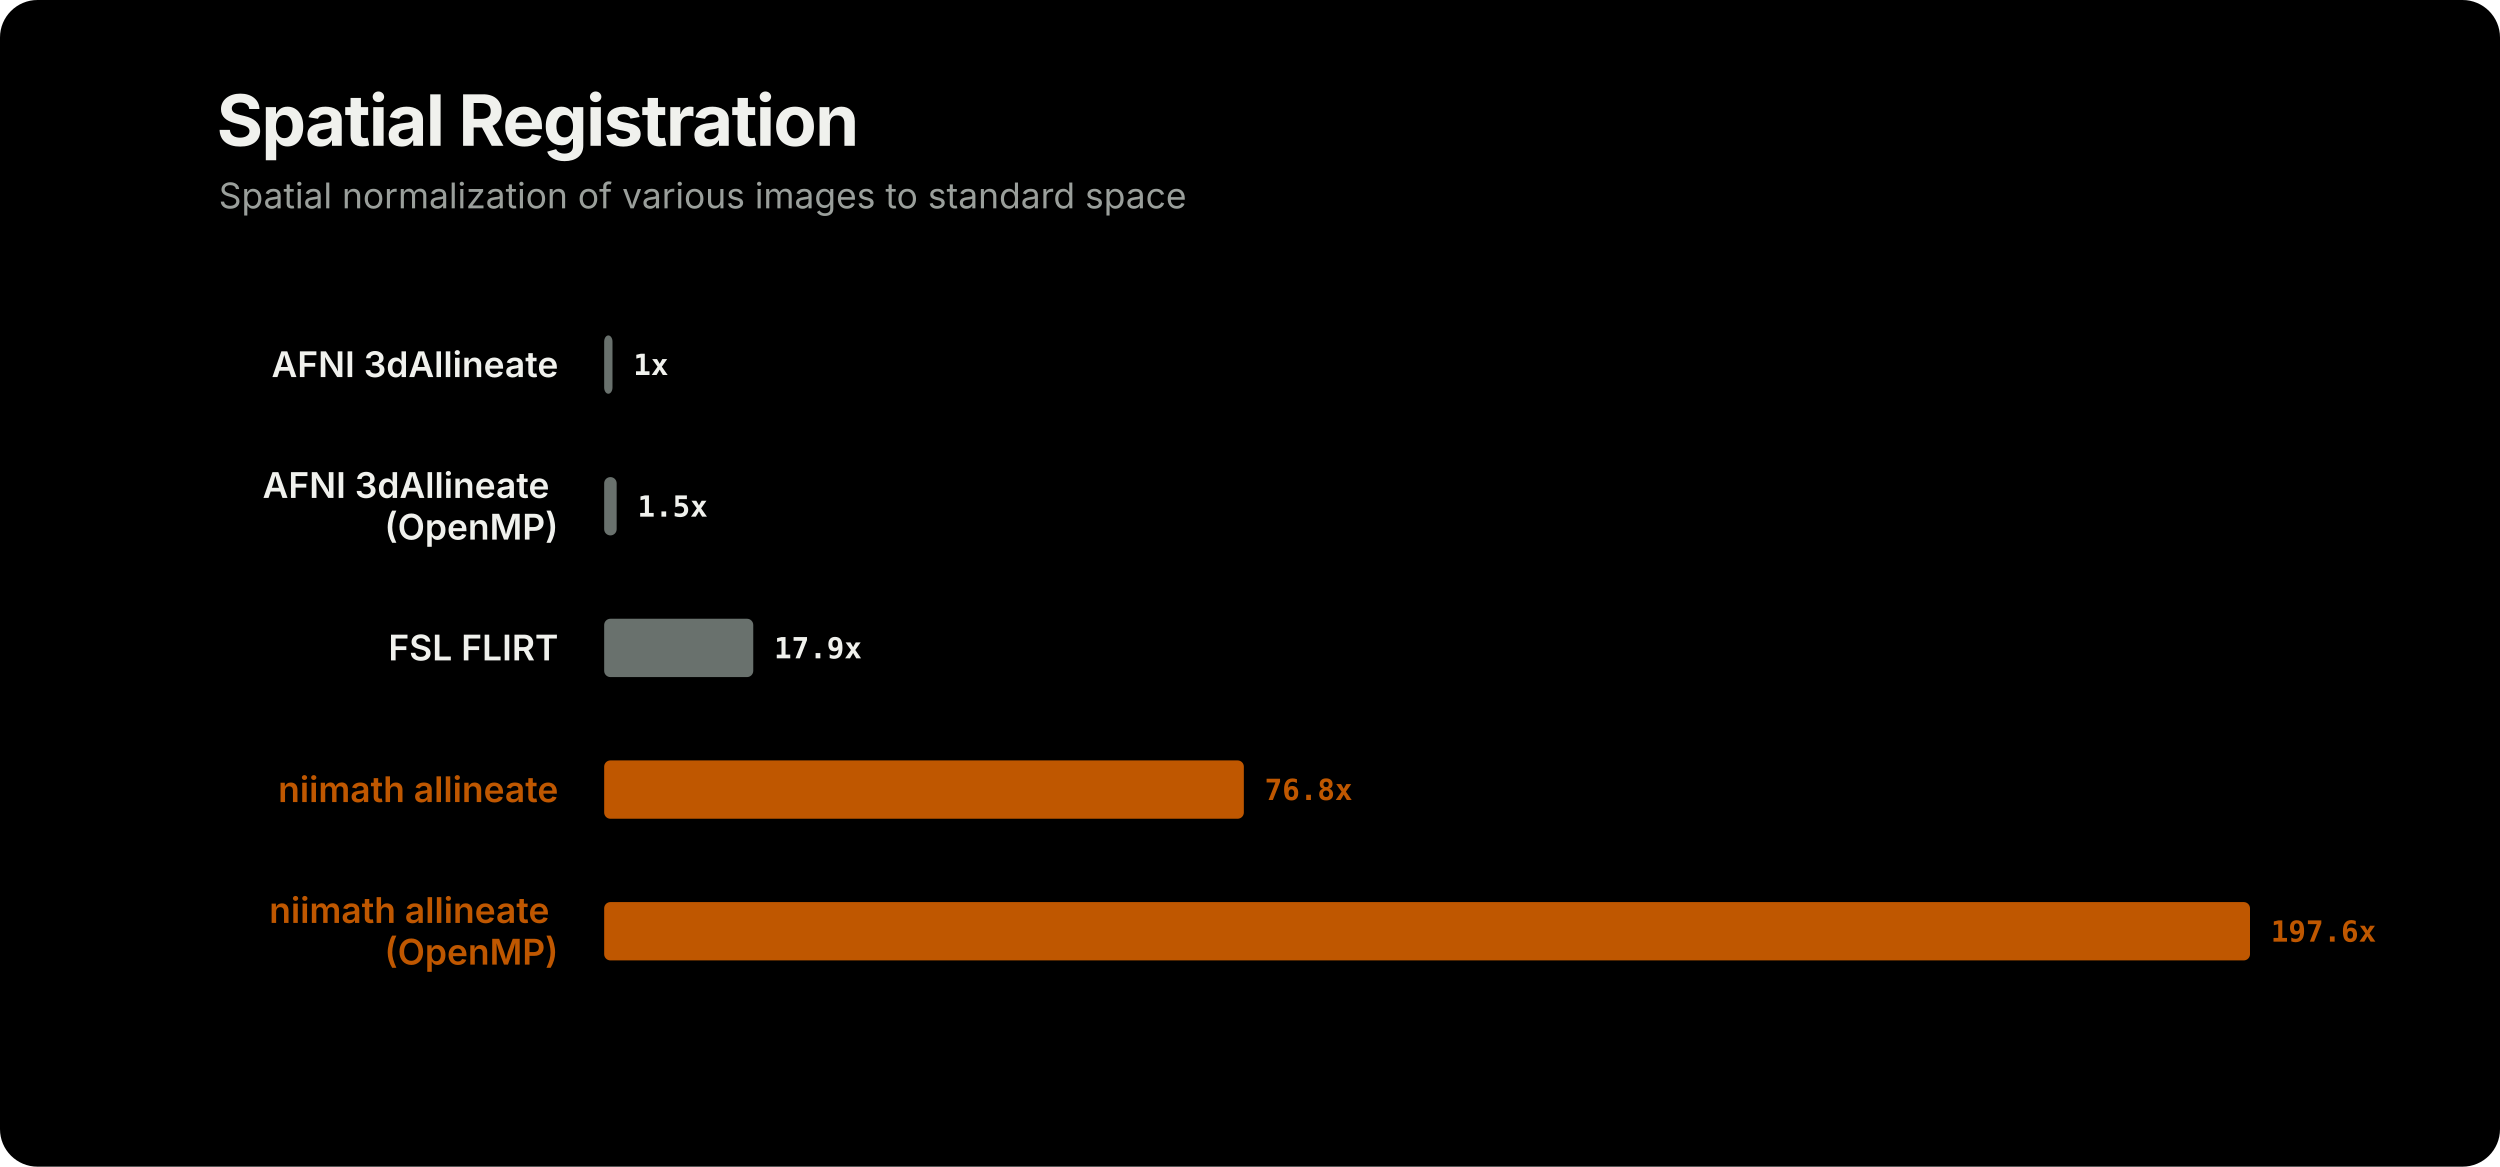
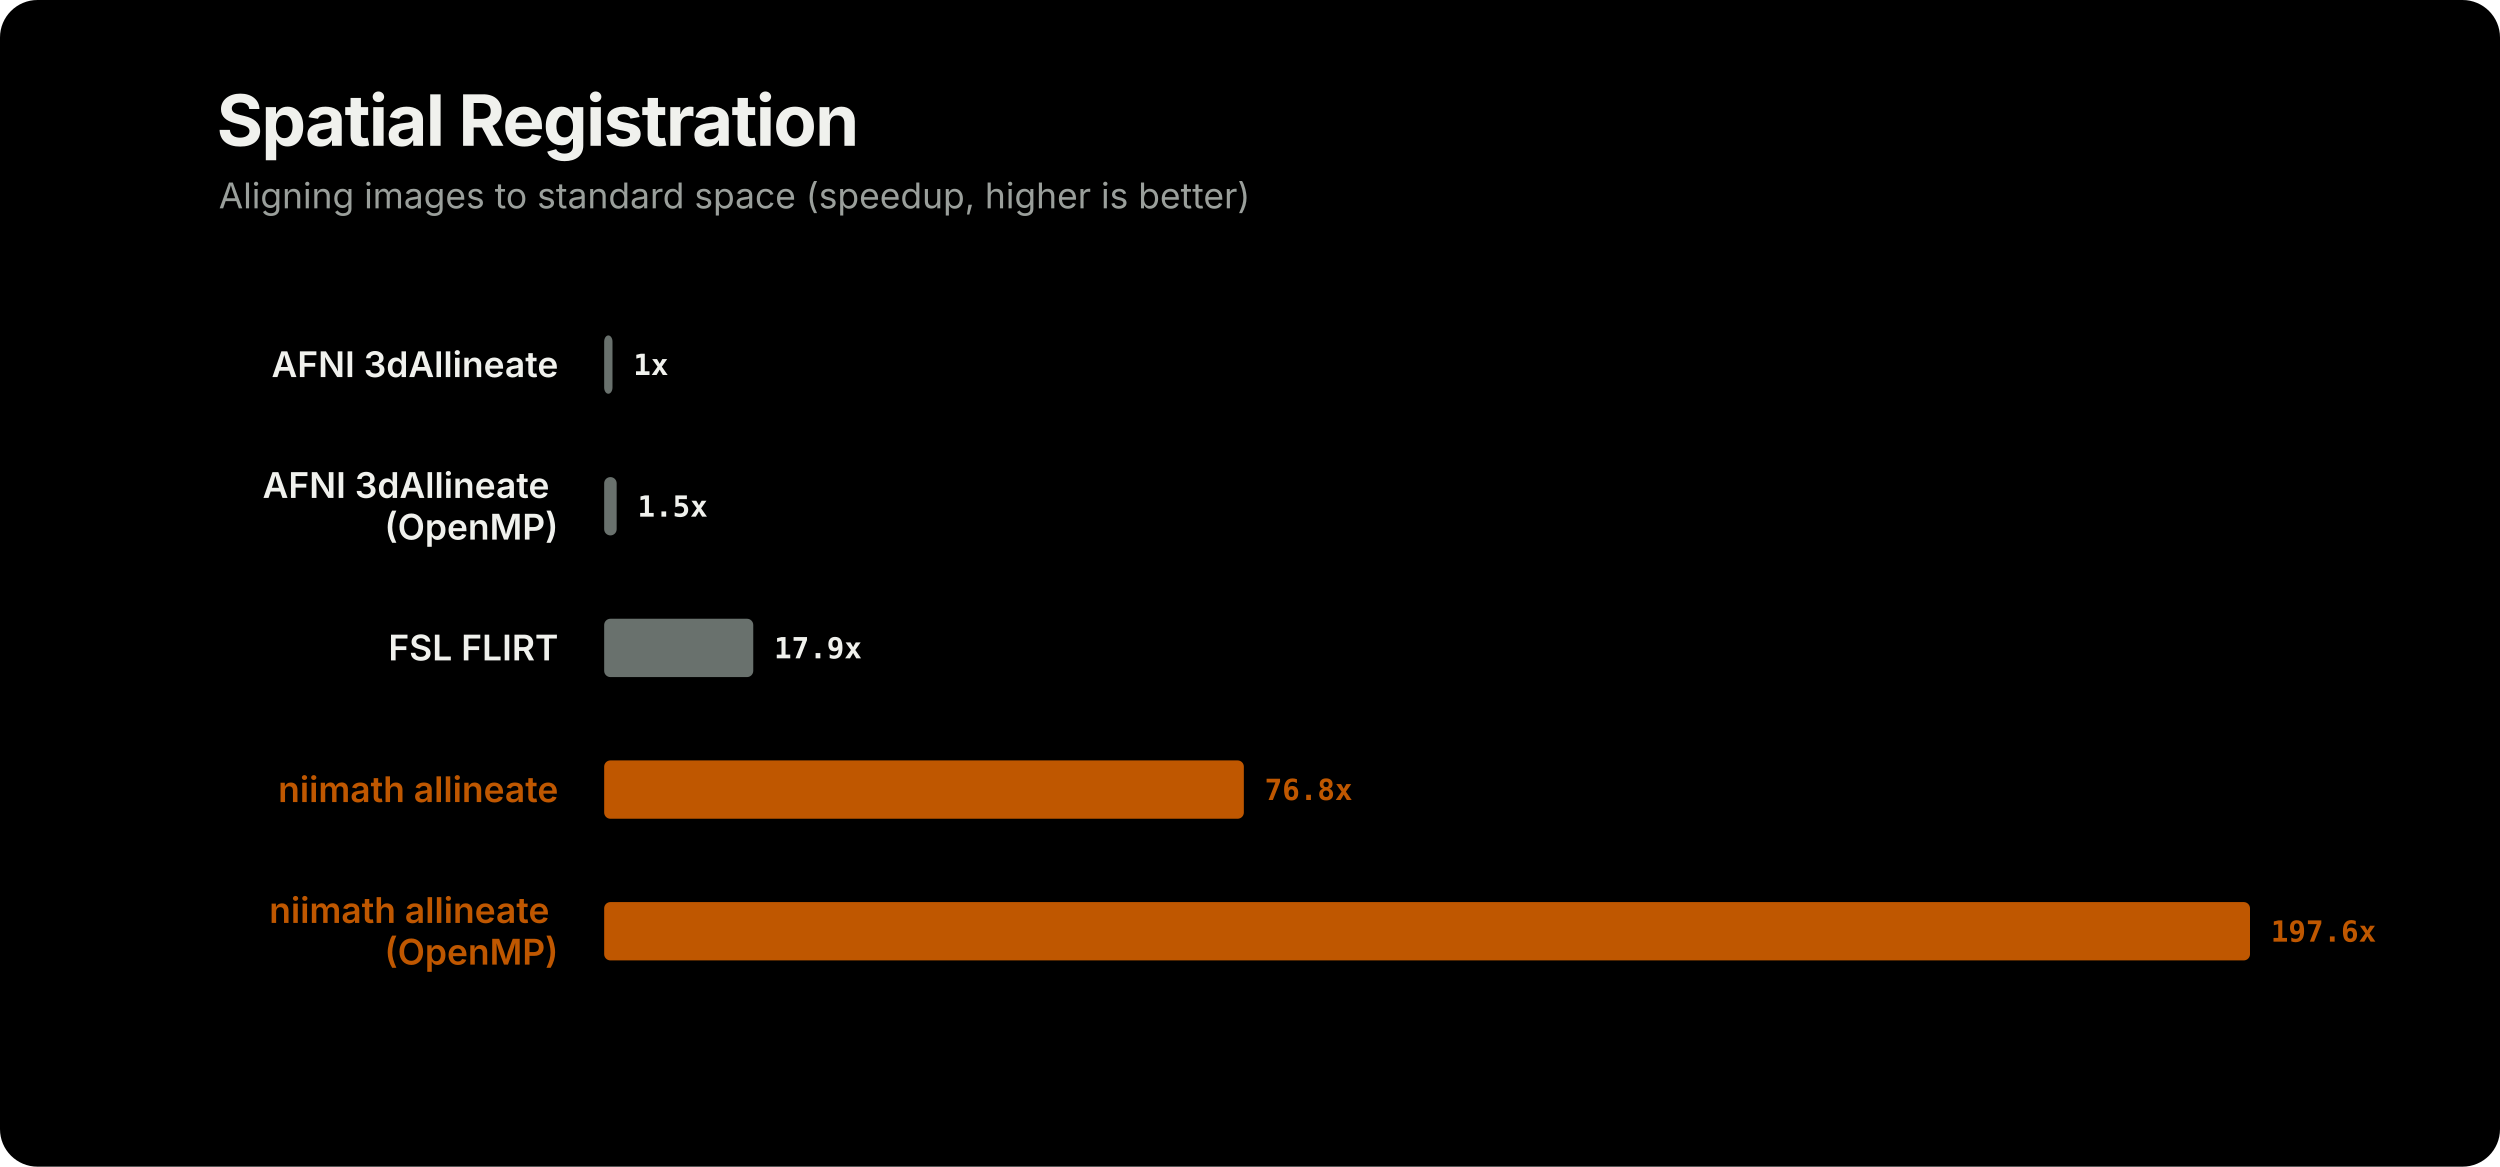
<svg xmlns="http://www.w3.org/2000/svg" width="1200" height="560" viewBox="0 0 1200 560" role="img" aria-labelledby="title desc">
  <rect width="1200" height="560" rx="18" fill="color-mix(in srgb, var(--accent, #bf5700) 20%, var(--bg-base, #0a0c0c))" />
  <style>text{font-family:-apple-system,BlinkMacSystemFont,"Segoe UI",sans-serif;fill:var(--fg-base, #f0f1ed)}.title{font-size:34px;font-weight:650;letter-spacing:-.8px}.subtitle{fill:var(--fg-muted, #9a9f9b);font-size:17px}.label{font-size:17px;font-weight:600}.value{font:600 14px ui-monospace,SFMono-Regular,monospace}.accent{fill:var(--accent, #bf5700)}</style>
  <text x="104" y="70" class="title">Spatial Registration</text>
-   <text x="105" y="100" class="subtitle">Spatial normalization of various images to standard space</text>
+   <text x="105" y="100" class="subtitle">Aligning images to standard space (speedup, higher is better)</text>
  <g transform="translate(0 -30)">
    <text text-anchor="end" class="label" aria-label="AFNI 3dAllineate">
      <tspan x="268" y="211">AFNI 3dAllineate</tspan>
    </text>
    <rect x="290" y="191" width="3.998" height="28" rx="3" fill="#69716d" />
    <text x="303.998" y="210" class="value">1x</text>
    <text text-anchor="end" class="label" aria-label="AFNI 3dAllineate (OpenMP)">
      <tspan x="268" y="269">AFNI 3dAllineate</tspan>
      <tspan x="268" y="289">(OpenMP)</tspan>
    </text>
    <rect x="290" y="259" width="5.997" height="28" rx="3" fill="#69716d" />
    <text x="305.997" y="278" class="value">1.5x</text>
    <text text-anchor="end" class="label" aria-label="FSL FLIRT">
      <tspan x="268" y="347">FSL FLIRT</tspan>
    </text>
    <rect x="290" y="327" width="71.564" height="28" rx="3" fill="#69716d" />
    <text x="371.564" y="346" class="value">17.9x</text>
    <text text-anchor="end" class="label accent" aria-label="niimath allineate">
      <tspan x="268" y="415">niimath allineate</tspan>
    </text>
    <rect x="290" y="395" width="307.045" height="28" rx="3" fill="var(--accent, #bf5700)" />
    <text x="607.045" y="414" class="value accent">76.8x</text>
    <text text-anchor="end" class="label accent" aria-label="niimath allineate (OpenMP)">
      <tspan x="268" y="473">niimath allineate</tspan>
      <tspan x="268" y="493">(OpenMP)</tspan>
    </text>
    <rect x="290" y="463" width="790" height="28" rx="3" fill="var(--accent, #bf5700)" />
    <text x="1090" y="482" class="value accent">197.6x</text>
  </g>
</svg>
